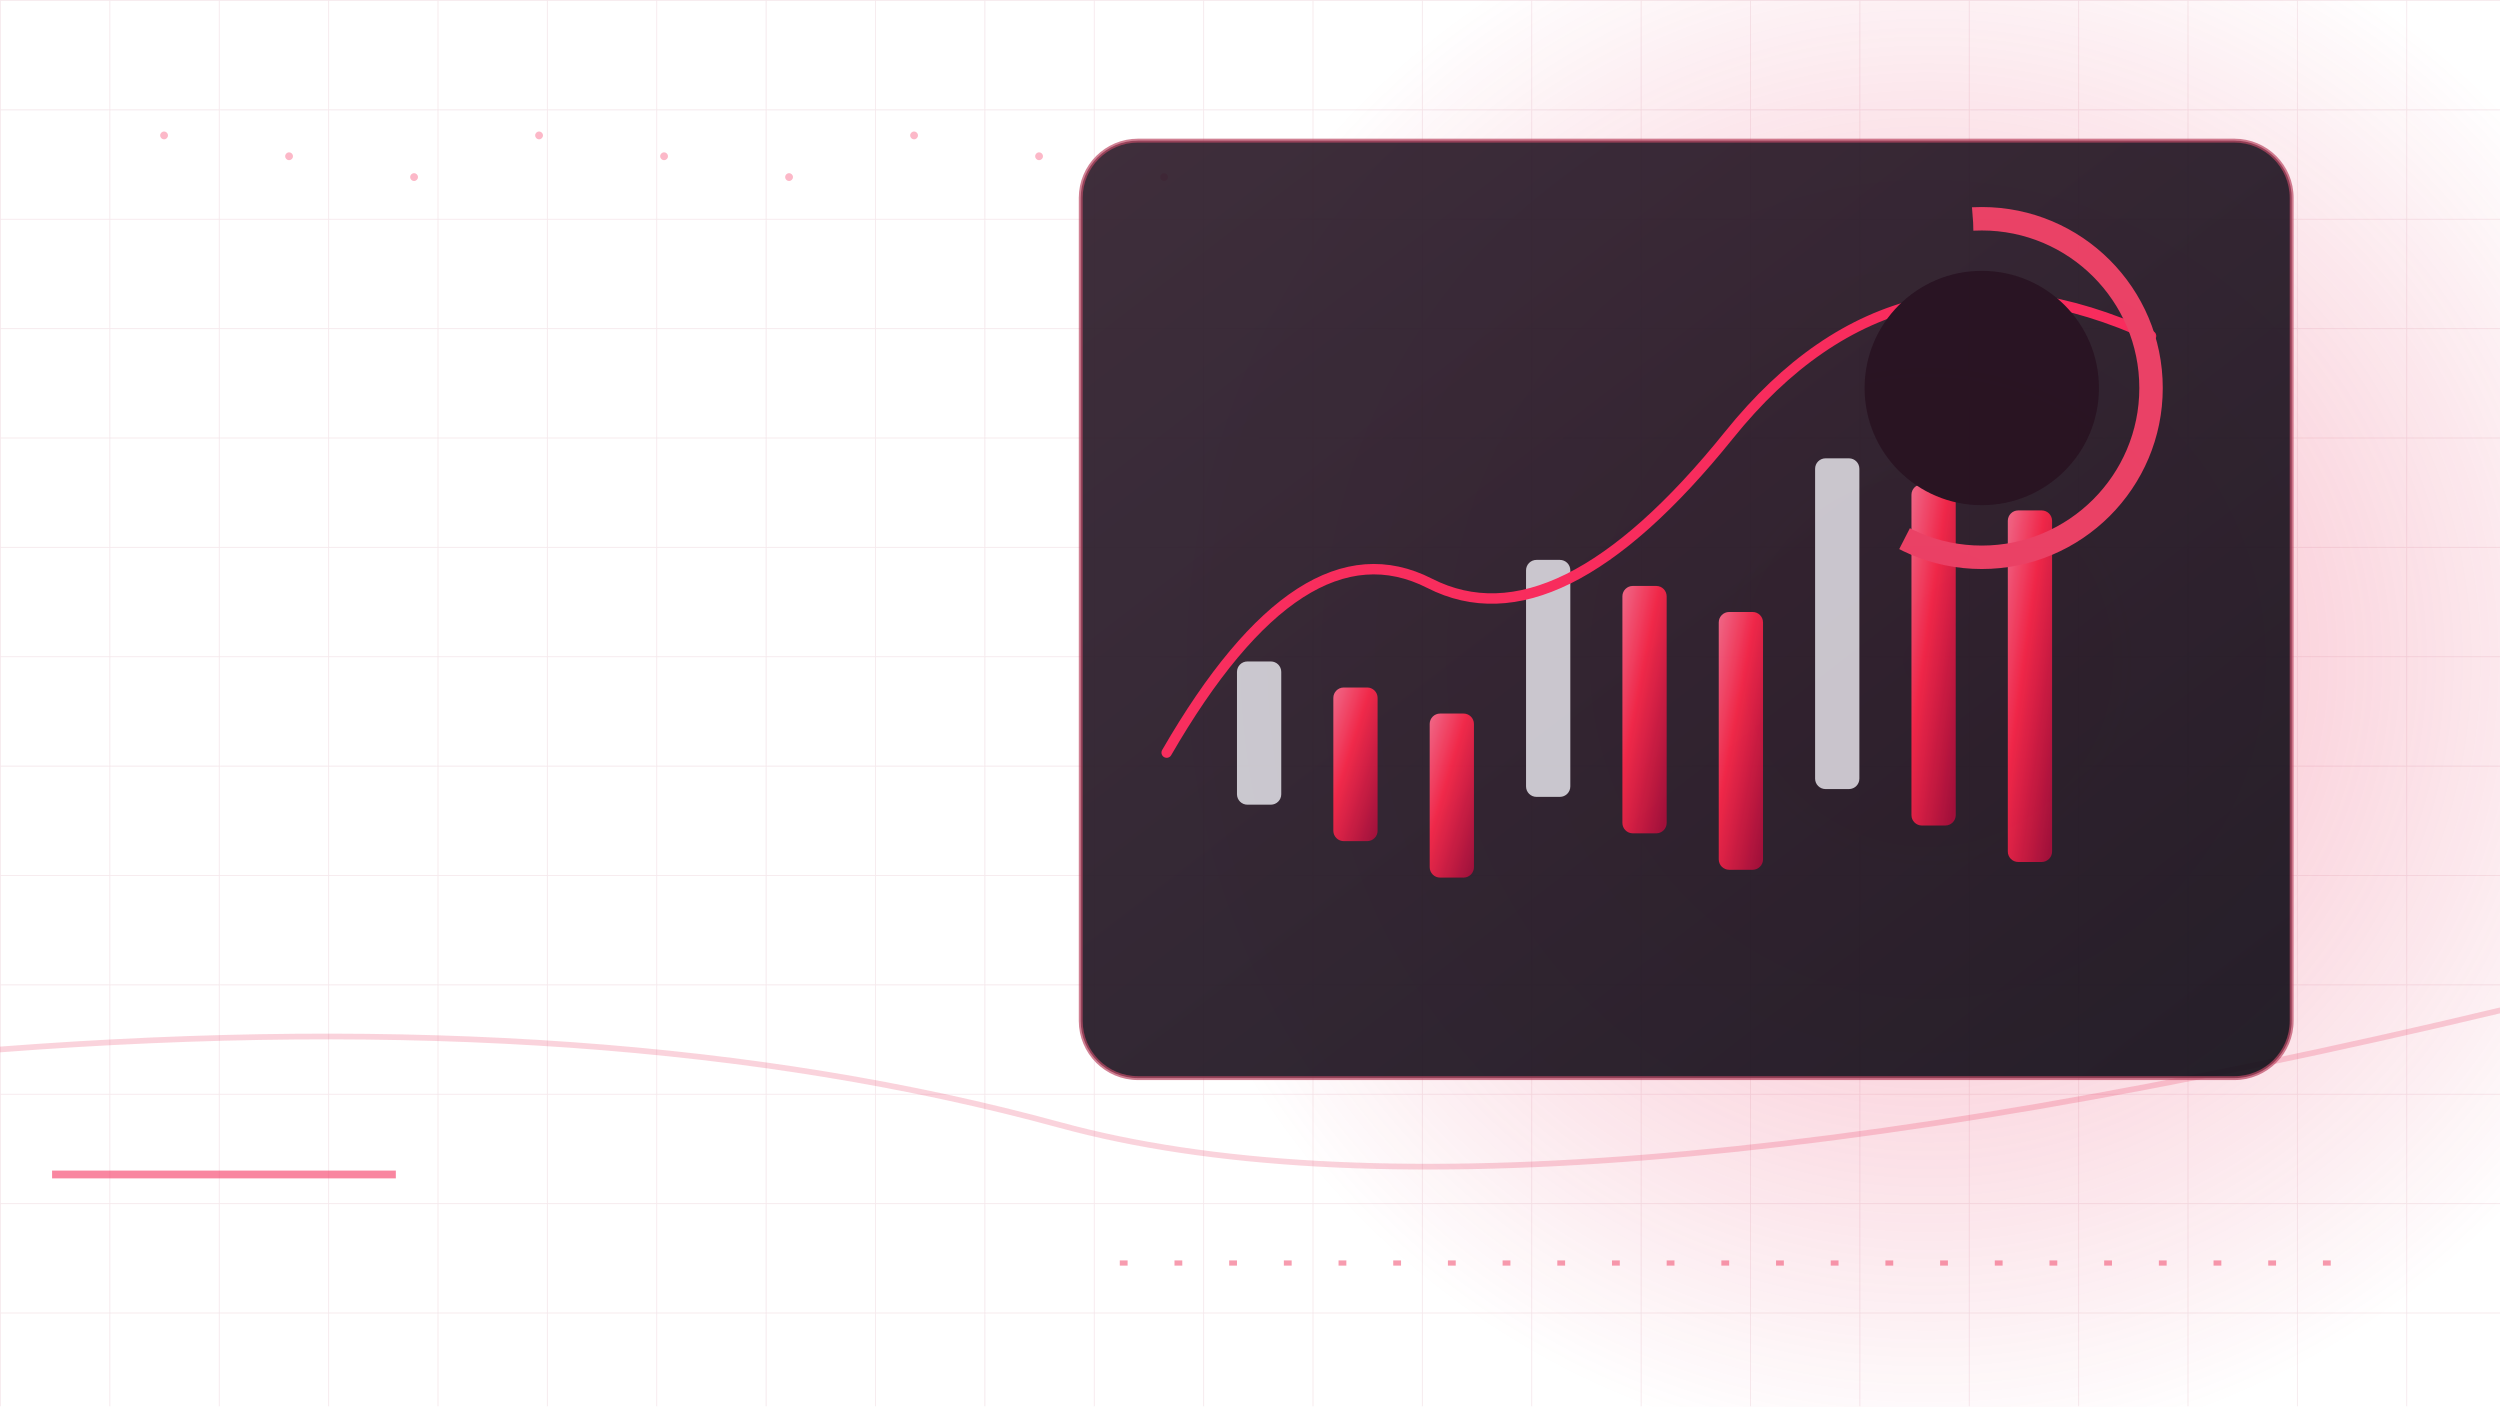
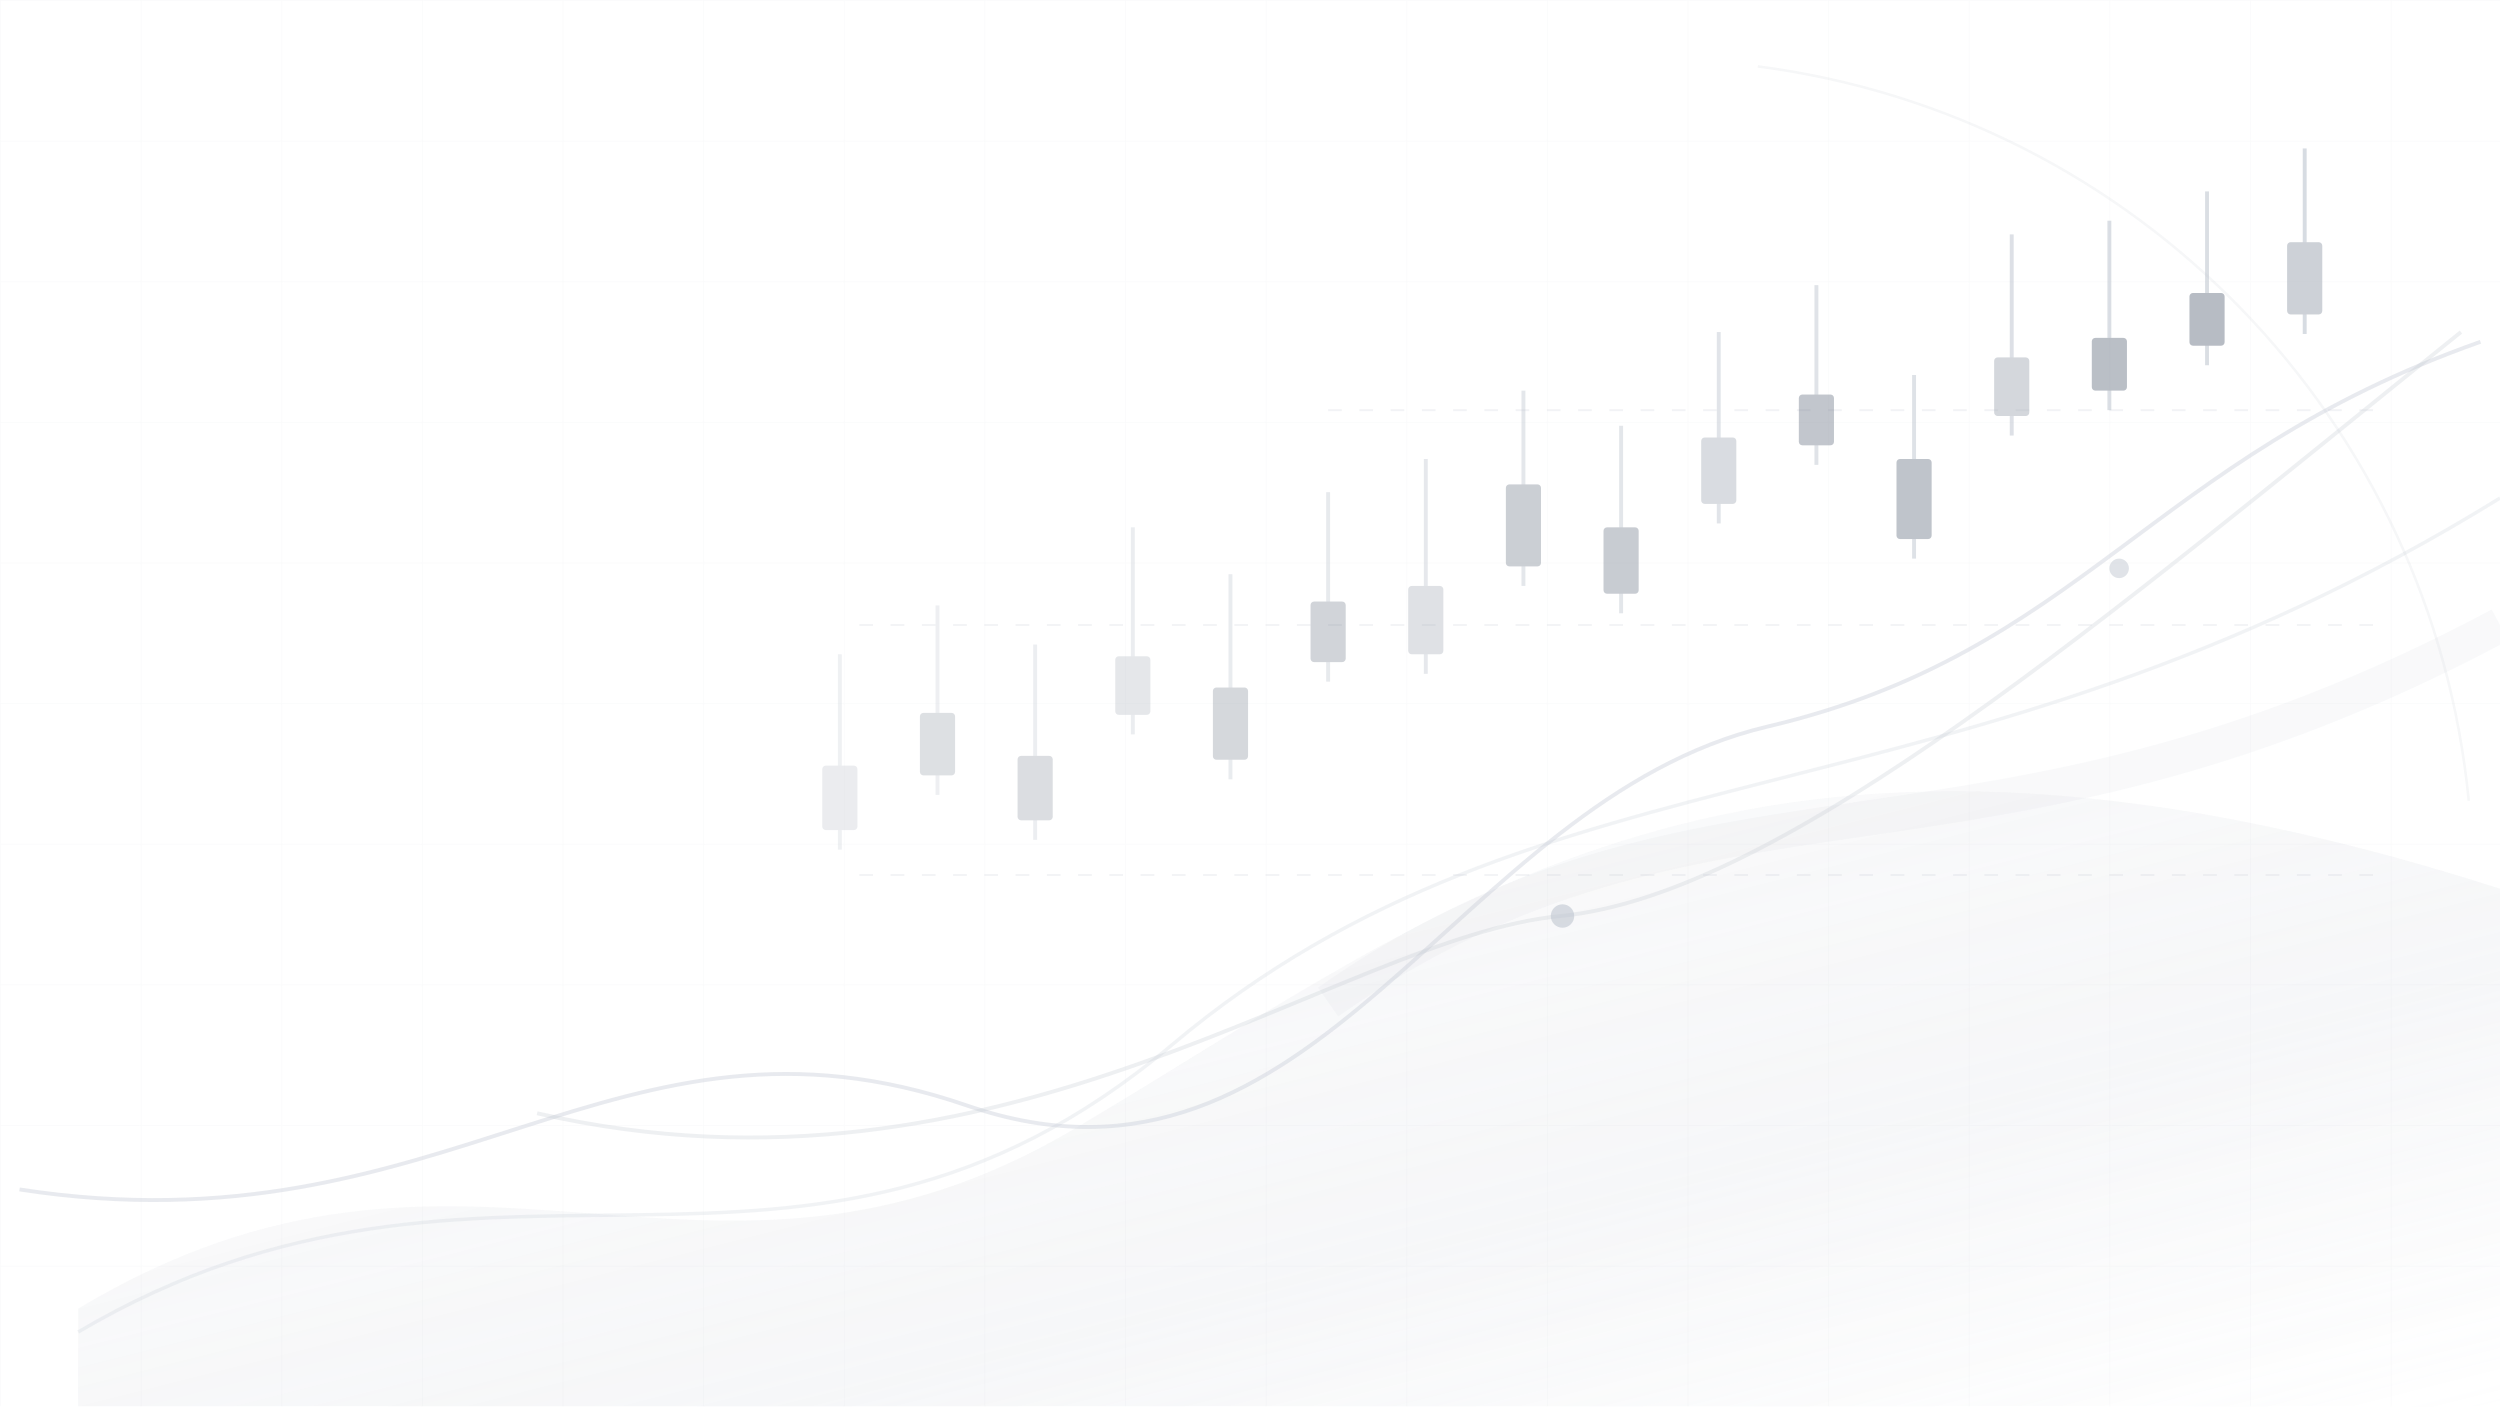
<svg xmlns="http://www.w3.org/2000/svg" width="960" height="540" viewBox="0 0 960 540" role="img" aria-labelledby="title desc">
  <defs>
-     <linearGradient id="bg" x1="0" y1="0" x2="1" y2="1">
-       <stop stop-color="#0a0b11" />
-       <stop offset=".55" stop-color="#120d16" />
-       <stop offset="1" stop-color="#220e1b" />
+     <pattern id="fine" width="72" height="72" patternUnits="userSpaceOnUse">
+       <path d="M72 0H0V72" fill="none" stroke="#A1A8B5" stroke-width=".7" opacity=".24" />
+     </pattern>
+     <linearGradient id="mist" x1="0" y1="0" x2="1" y2="1">
+       <stop stop-color="#9FA5B0" stop-opacity="0" />
+       <stop offset=".65" stop-color="#B0B3BE" stop-opacity=".12" />
+       <stop offset="1" stop-color="#BDC1CC" stop-opacity="0" />
    </linearGradient>
-     <linearGradient id="glass" x1="0" y1="0" x2="1" y2="1">
-       <stop stop-color="#2f1c2b" stop-opacity=".96" />
-       <stop offset="1" stop-color="#130f19" stop-opacity=".96" />
+     <linearGradient id="fade" x1="0" y1="0" x2="1" y2="0">
+       <stop stop-color="#9399A8" stop-opacity="0" />
+       <stop offset=".32" stop-color="#9399A8" stop-opacity=".15" />
+       <stop offset="1" stop-color="#BBC1CD" stop-opacity=".75" />
    </linearGradient>
-     <linearGradient id="red" x1="0" y1="0" x2=".9" y2="1">
-       <stop stop-color="#ff698c" />
-       <stop offset=".42" stop-color="#ff2145" />
-       <stop offset="1" stop-color="#a70735" />
+     <linearGradient id="ribbon" x1="0" y1="0" x2="1" y2="1">
+       <stop stop-color="#969CA8" stop-opacity="0" />
+       <stop offset=".65" stop-color="#BBC1CD" stop-opacity=".16" />
+       <stop offset="1" stop-color="#BBC1CD" stop-opacity="0" />
    </linearGradient>
-     <radialGradient id="glow">
-       <stop stop-color="#fa315d" stop-opacity=".35" />
-       <stop offset="1" stop-color="#d80c40" stop-opacity="0" />
-     </radialGradient>
-     <pattern id="grid" width="42" height="42" patternUnits="userSpaceOnUse">
-       <path d="M42 0H0V42" fill="none" stroke="#b34b68" stroke-width=".65" opacity=".28" />
-     </pattern>
  </defs>
-   <rect x="0" y="0" width="960" height="540" fill="none" />
-   <rect x="0" y="0" width="960" height="540" fill="url(#grid)" opacity=".45" />
-   <circle cx="740" cy="254" r="305" fill="url(#glow)" />
-   <path d="M0 403Q235 385 407 432T960 388" fill="none" stroke="#e7244e" stroke-width="2.2" stroke-linecap="round" stroke-linejoin="round" opacity=".2" />
-   <circle cx="63" cy="52" r="1.5" fill="#f73460" opacity=".35" />
-   <circle cx="111" cy="60" r="1.5" fill="#f73460" opacity=".35" />
-   <circle cx="159" cy="68" r="1.5" fill="#f73460" opacity=".35" />
-   <circle cx="207" cy="52" r="1.5" fill="#f73460" opacity=".35" />
-   <circle cx="255" cy="60" r="1.5" fill="#f73460" opacity=".35" />
-   <circle cx="303" cy="68" r="1.5" fill="#f73460" opacity=".35" />
-   <circle cx="351" cy="52" r="1.5" fill="#f73460" opacity=".35" />
-   <circle cx="399" cy="60" r="1.5" fill="#f73460" opacity=".35" />
-   <circle cx="447" cy="68" r="1.5" fill="#f73460" opacity=".35" />
-   <g opacity=".96">
-     <g transform="translate(415 54) scale(1)">
-       <rect x="0" y="0" width="465" height="360" fill="url(#glass)" rx="22" stroke="#b94360" stroke-opacity=".7" stroke-width="1.5" />
-       <rect x="60" y="200" width="17" height="55" fill="#d5d4da" rx="4" opacity=".92" />
-       <rect x="97" y="210" width="17" height="59" fill="url(#red)" rx="4" opacity=".92" />
-       <rect x="134" y="220" width="17" height="63" fill="url(#red)" rx="4" opacity=".92" />
-       <rect x="171" y="161" width="17" height="91" fill="#d5d4da" rx="4" opacity=".92" />
-       <rect x="208" y="171" width="17" height="95" fill="url(#red)" rx="4" opacity=".92" />
-       <rect x="245" y="181" width="17" height="99" fill="url(#red)" rx="4" opacity=".92" />
-       <rect x="282" y="122" width="17" height="127" fill="#d5d4da" rx="4" opacity=".92" />
-       <rect x="319" y="132" width="17" height="131" fill="url(#red)" rx="4" opacity=".92" />
-       <rect x="356" y="142" width="17" height="135" fill="url(#red)" rx="4" opacity=".92" />
-       <path d="M33 235Q85 145 134 170T249 113T411 75" fill="none" stroke="#f82557" stroke-width="4" stroke-linecap="round" stroke-linejoin="round" />
-       <circle cx="346" cy="95" r="65" fill="none" stroke="#e93b61" stroke-width="9" stroke-dasharray="235 170" transform="rotate(-90 346 95)" />
-       <circle cx="346" cy="95" r="45" fill="#200d1b" />
+   <g transform="scale(.75)">
+     <rect width="1280" height="720" fill="url(#fine)" opacity=".25" />
+     <path d="M40 670C240 550 360 690 550 578S890 330 1280 455L1280 720H40Z" fill="url(#ribbon)" opacity=".8" />
+     <path d="M40 682C250 558 410 695 600 535S1000 428 1280 255" fill="none" stroke="#B7C0CC" opacity=".19" stroke-width="1.8" />
+     <path d="M10 609C230 643 315 504 495 566S744 410 905 372S1100 235 1270 175" fill="none" stroke="#C9CED8" opacity=".42" stroke-width="2" />
+     <path d="M440 448H1220M440 320H1220M680 210H1220" stroke="#C0C5D0" opacity=".2" stroke-width="1" stroke-dasharray="7 9" />
+     <g opacity="0.22">
+       <path d="M430 335V435" stroke="#B6BEC9" stroke-width="2" />
+       <rect x="421" y="392" width="18" height="33" rx="1.8" fill="#A3AAB5" />
    </g>
+     <g opacity="0.24">
+       <path d="M480 310V407" stroke="#B6BEC9" stroke-width="2" />
+       <rect x="471" y="365" width="18" height="32" rx="1.8" fill="#727C8B" />
+     </g>
+     <g opacity="0.26">
+       <path d="M530 330V430" stroke="#B6BEC9" stroke-width="2" />
+       <rect x="521" y="387" width="18" height="33" rx="1.8" fill="#727C8B" />
+     </g>
+     <g opacity="0.28">
+       <path d="M580 270V376" stroke="#B6BEC9" stroke-width="2" />
+       <rect x="571" y="336" width="18" height="30" rx="1.8" fill="#A3AAB5" />
+     </g>
+     <g opacity="0.30">
+       <path d="M630 294V399" stroke="#B6BEC9" stroke-width="2" />
+       <rect x="621" y="352" width="18" height="37" rx="1.8" fill="#727C8B" />
+     </g>
+     <g opacity="0.33">
+       <path d="M680 252V349" stroke="#B6BEC9" stroke-width="2" />
+       <rect x="671" y="308" width="18" height="31" rx="1.8" fill="#727C8B" />
+     </g>
+     <g opacity="0.35">
+       <path d="M730 235V345" stroke="#B6BEC9" stroke-width="2" />
+       <rect x="721" y="300" width="18" height="35" rx="1.8" fill="#A3AAB5" />
+     </g>
+     <g opacity="0.37">
+       <path d="M780 200V300" stroke="#B6BEC9" stroke-width="2" />
+       <rect x="771" y="248" width="18" height="42" rx="1.8" fill="#727C8B" />
+     </g>
+     <g opacity="0.39">
+       <path d="M830 218V314" stroke="#B6BEC9" stroke-width="2" />
+       <rect x="821" y="270" width="18" height="34" rx="1.8" fill="#727C8B" />
+     </g>
+     <g opacity="0.41">
+       <path d="M880 170V268" stroke="#B6BEC9" stroke-width="2" />
+       <rect x="871" y="224" width="18" height="34" rx="1.8" fill="#A3AAB5" />
+     </g>
+     <g opacity="0.43">
+       <path d="M930 146V238" stroke="#B6BEC9" stroke-width="2" />
+       <rect x="921" y="202" width="18" height="26" rx="1.8" fill="#727C8B" />
+     </g>
+     <g opacity="0.45">
+       <path d="M980 192V286" stroke="#B6BEC9" stroke-width="2" />
+       <rect x="971" y="235" width="18" height="41" rx="1.8" fill="#727C8B" />
+     </g>
+     <g opacity="0.47">
+       <path d="M1030 120V223" stroke="#B6BEC9" stroke-width="2" />
+       <rect x="1021" y="183" width="18" height="30" rx="1.8" fill="#A3AAB5" />
+     </g>
+     <g opacity="0.49">
+       <path d="M1080 113V210" stroke="#B6BEC9" stroke-width="2" />
+       <rect x="1071" y="173" width="18" height="27" rx="1.8" fill="#727C8B" />
+     </g>
+     <g opacity="0.51">
+       <path d="M1130 98V187" stroke="#B6BEC9" stroke-width="2" />
+       <rect x="1121" y="150" width="18" height="27" rx="1.8" fill="#727C8B" />
+     </g>
+     <g opacity="0.54">
+       <path d="M1180 76V171" stroke="#B6BEC9" stroke-width="2" />
+       <rect x="1171" y="124" width="18" height="37" rx="1.8" fill="#A3AAB5" />
+     </g>
+     <path d="M275 570C515 625 685 480 799 469S1080 315 1260 170" fill="none" stroke="#C1C7D0" opacity=".27" stroke-width="2" />
+     <path d="M680 513C873 378 1012 463 1280 320" fill="none" stroke="#C5CCD6" opacity=".11" stroke-width="18" />
+     <circle cx="800" cy="469" r="6" fill="#BBC3CD" opacity=".56" />
+     <circle cx="1085" cy="291" r="5" fill="#BBC3CD" opacity=".46" />
+     <path d="M900 34A420 420 0 0 1 1264 410" fill="none" stroke="#B7BEC8" opacity=".13" stroke-width="1.3" />
  </g>
-   <path d="M430 485H912" stroke="#f04265" stroke-width="2" stroke-dasharray="3 18" opacity=".52" />
-   <path d="M20 451H152" stroke="#f53661" stroke-width="3" opacity=".6" />
</svg>
